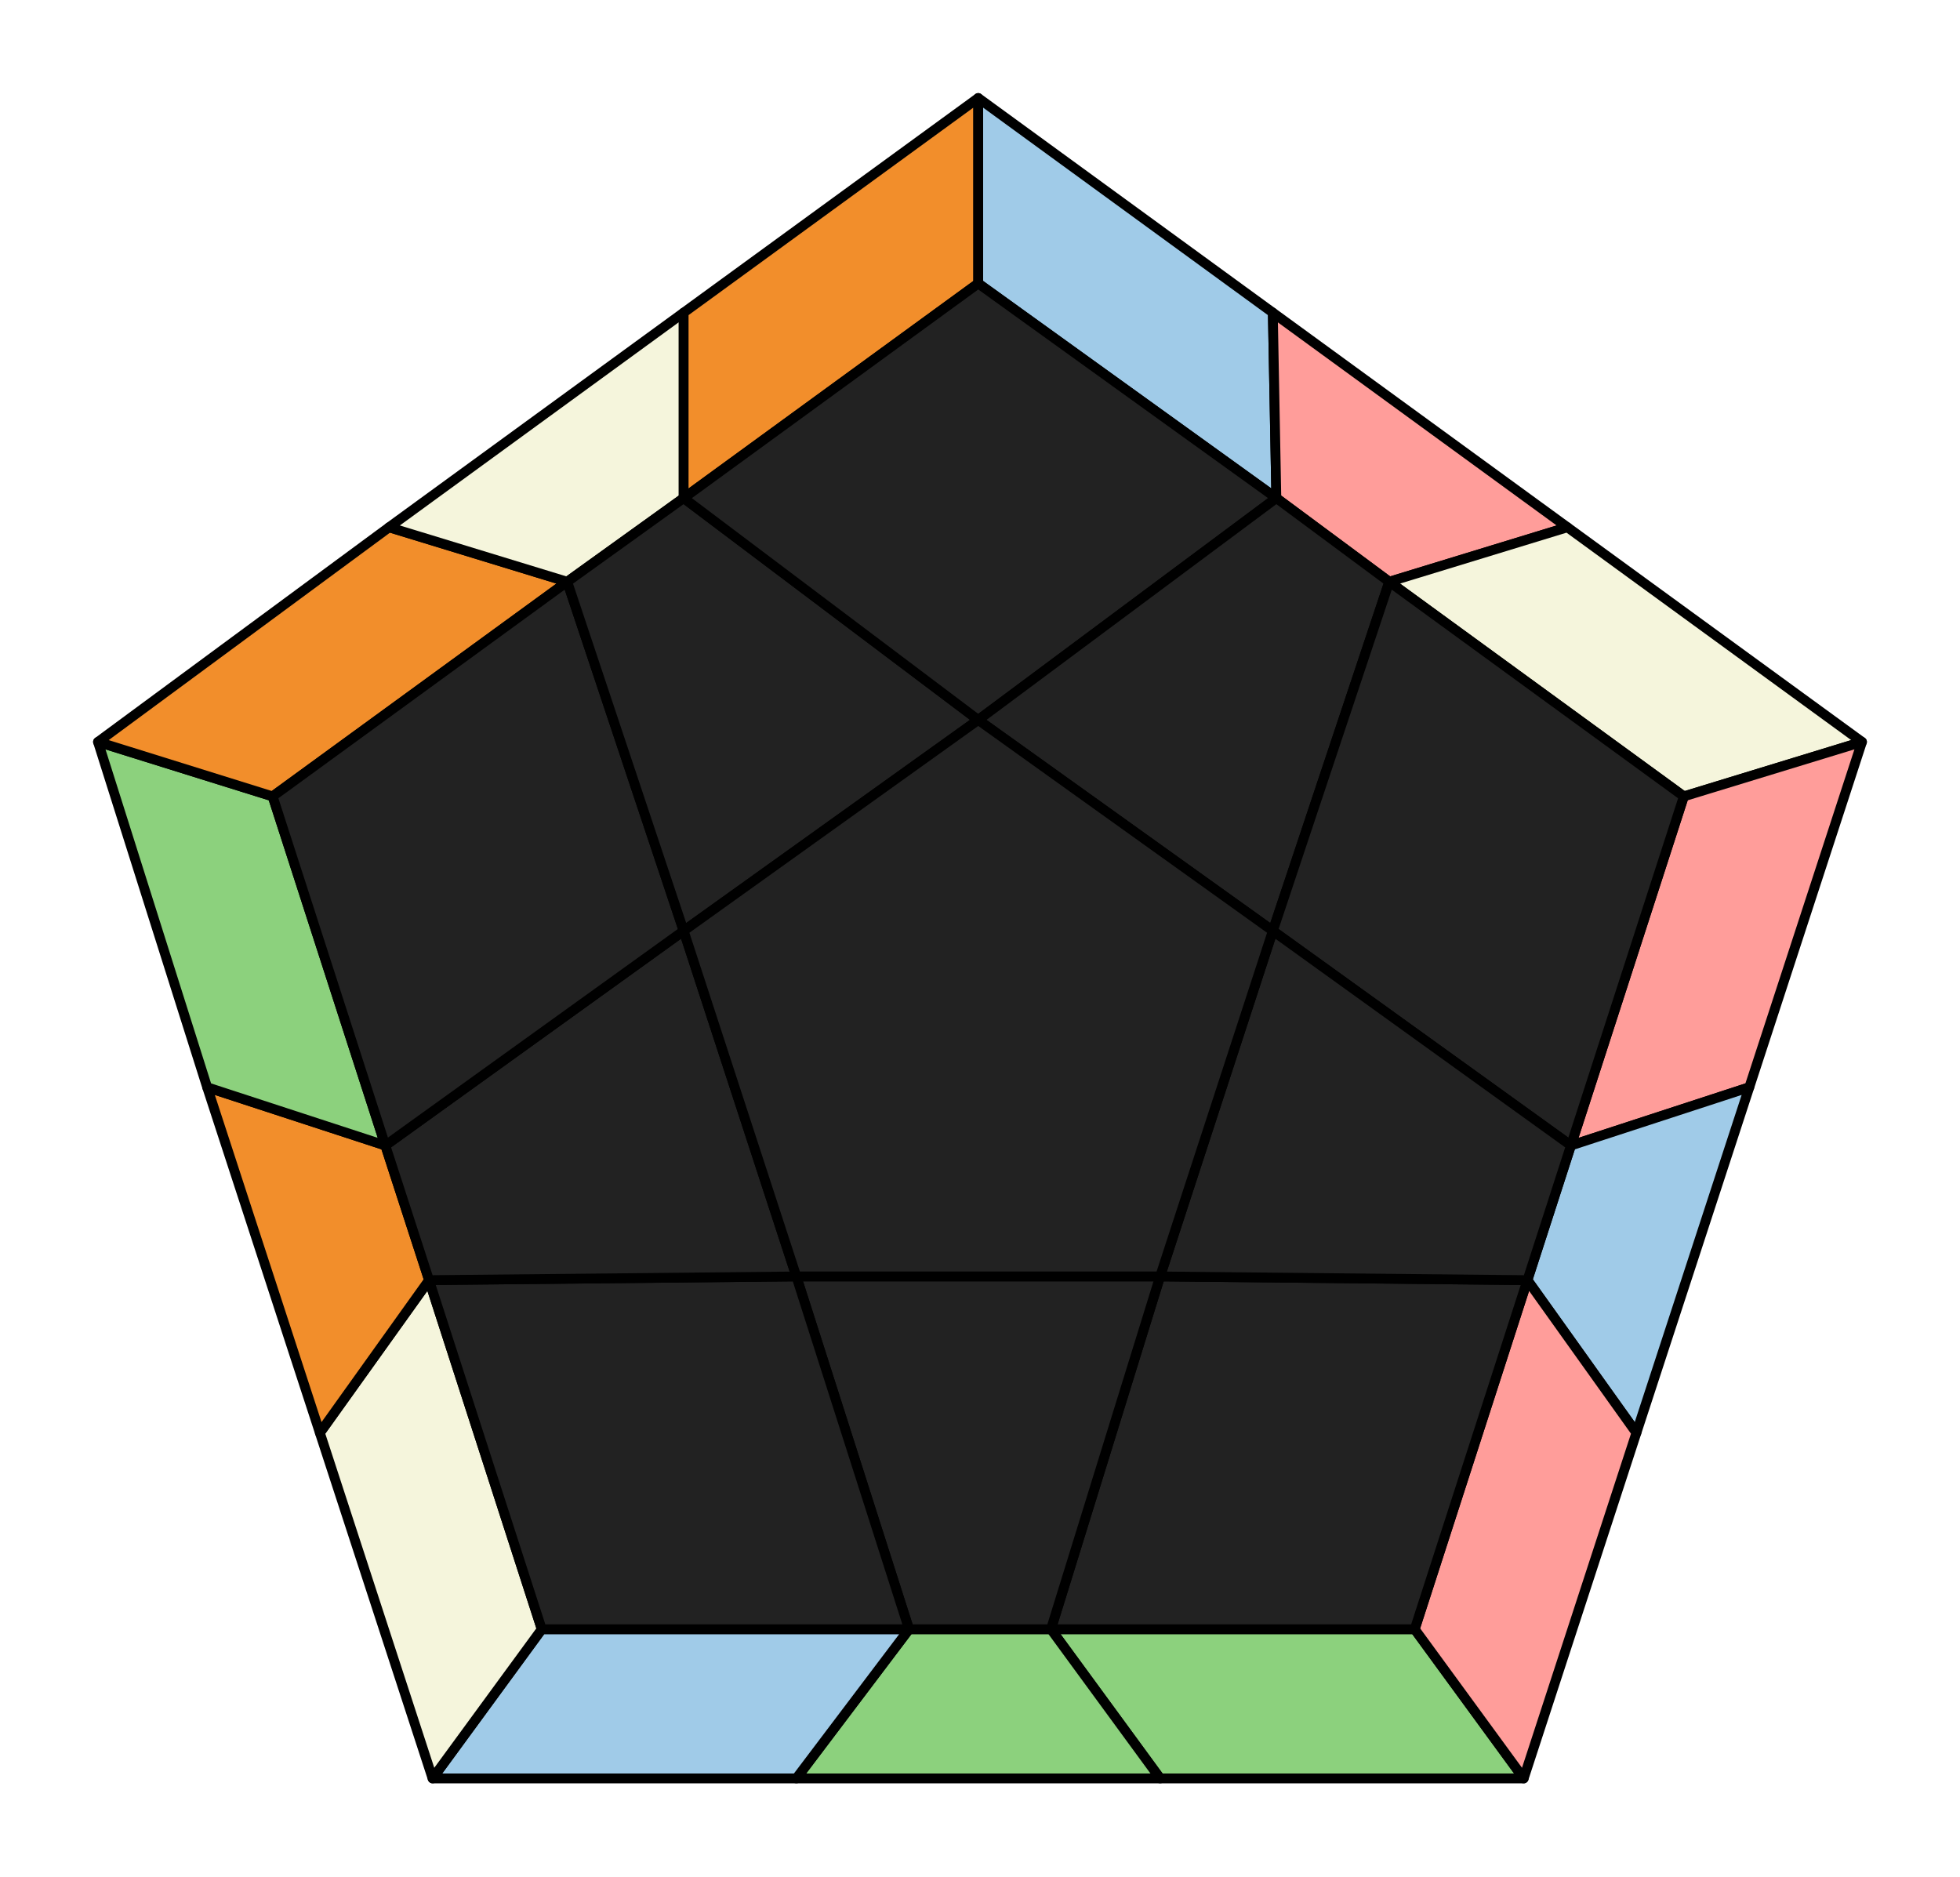
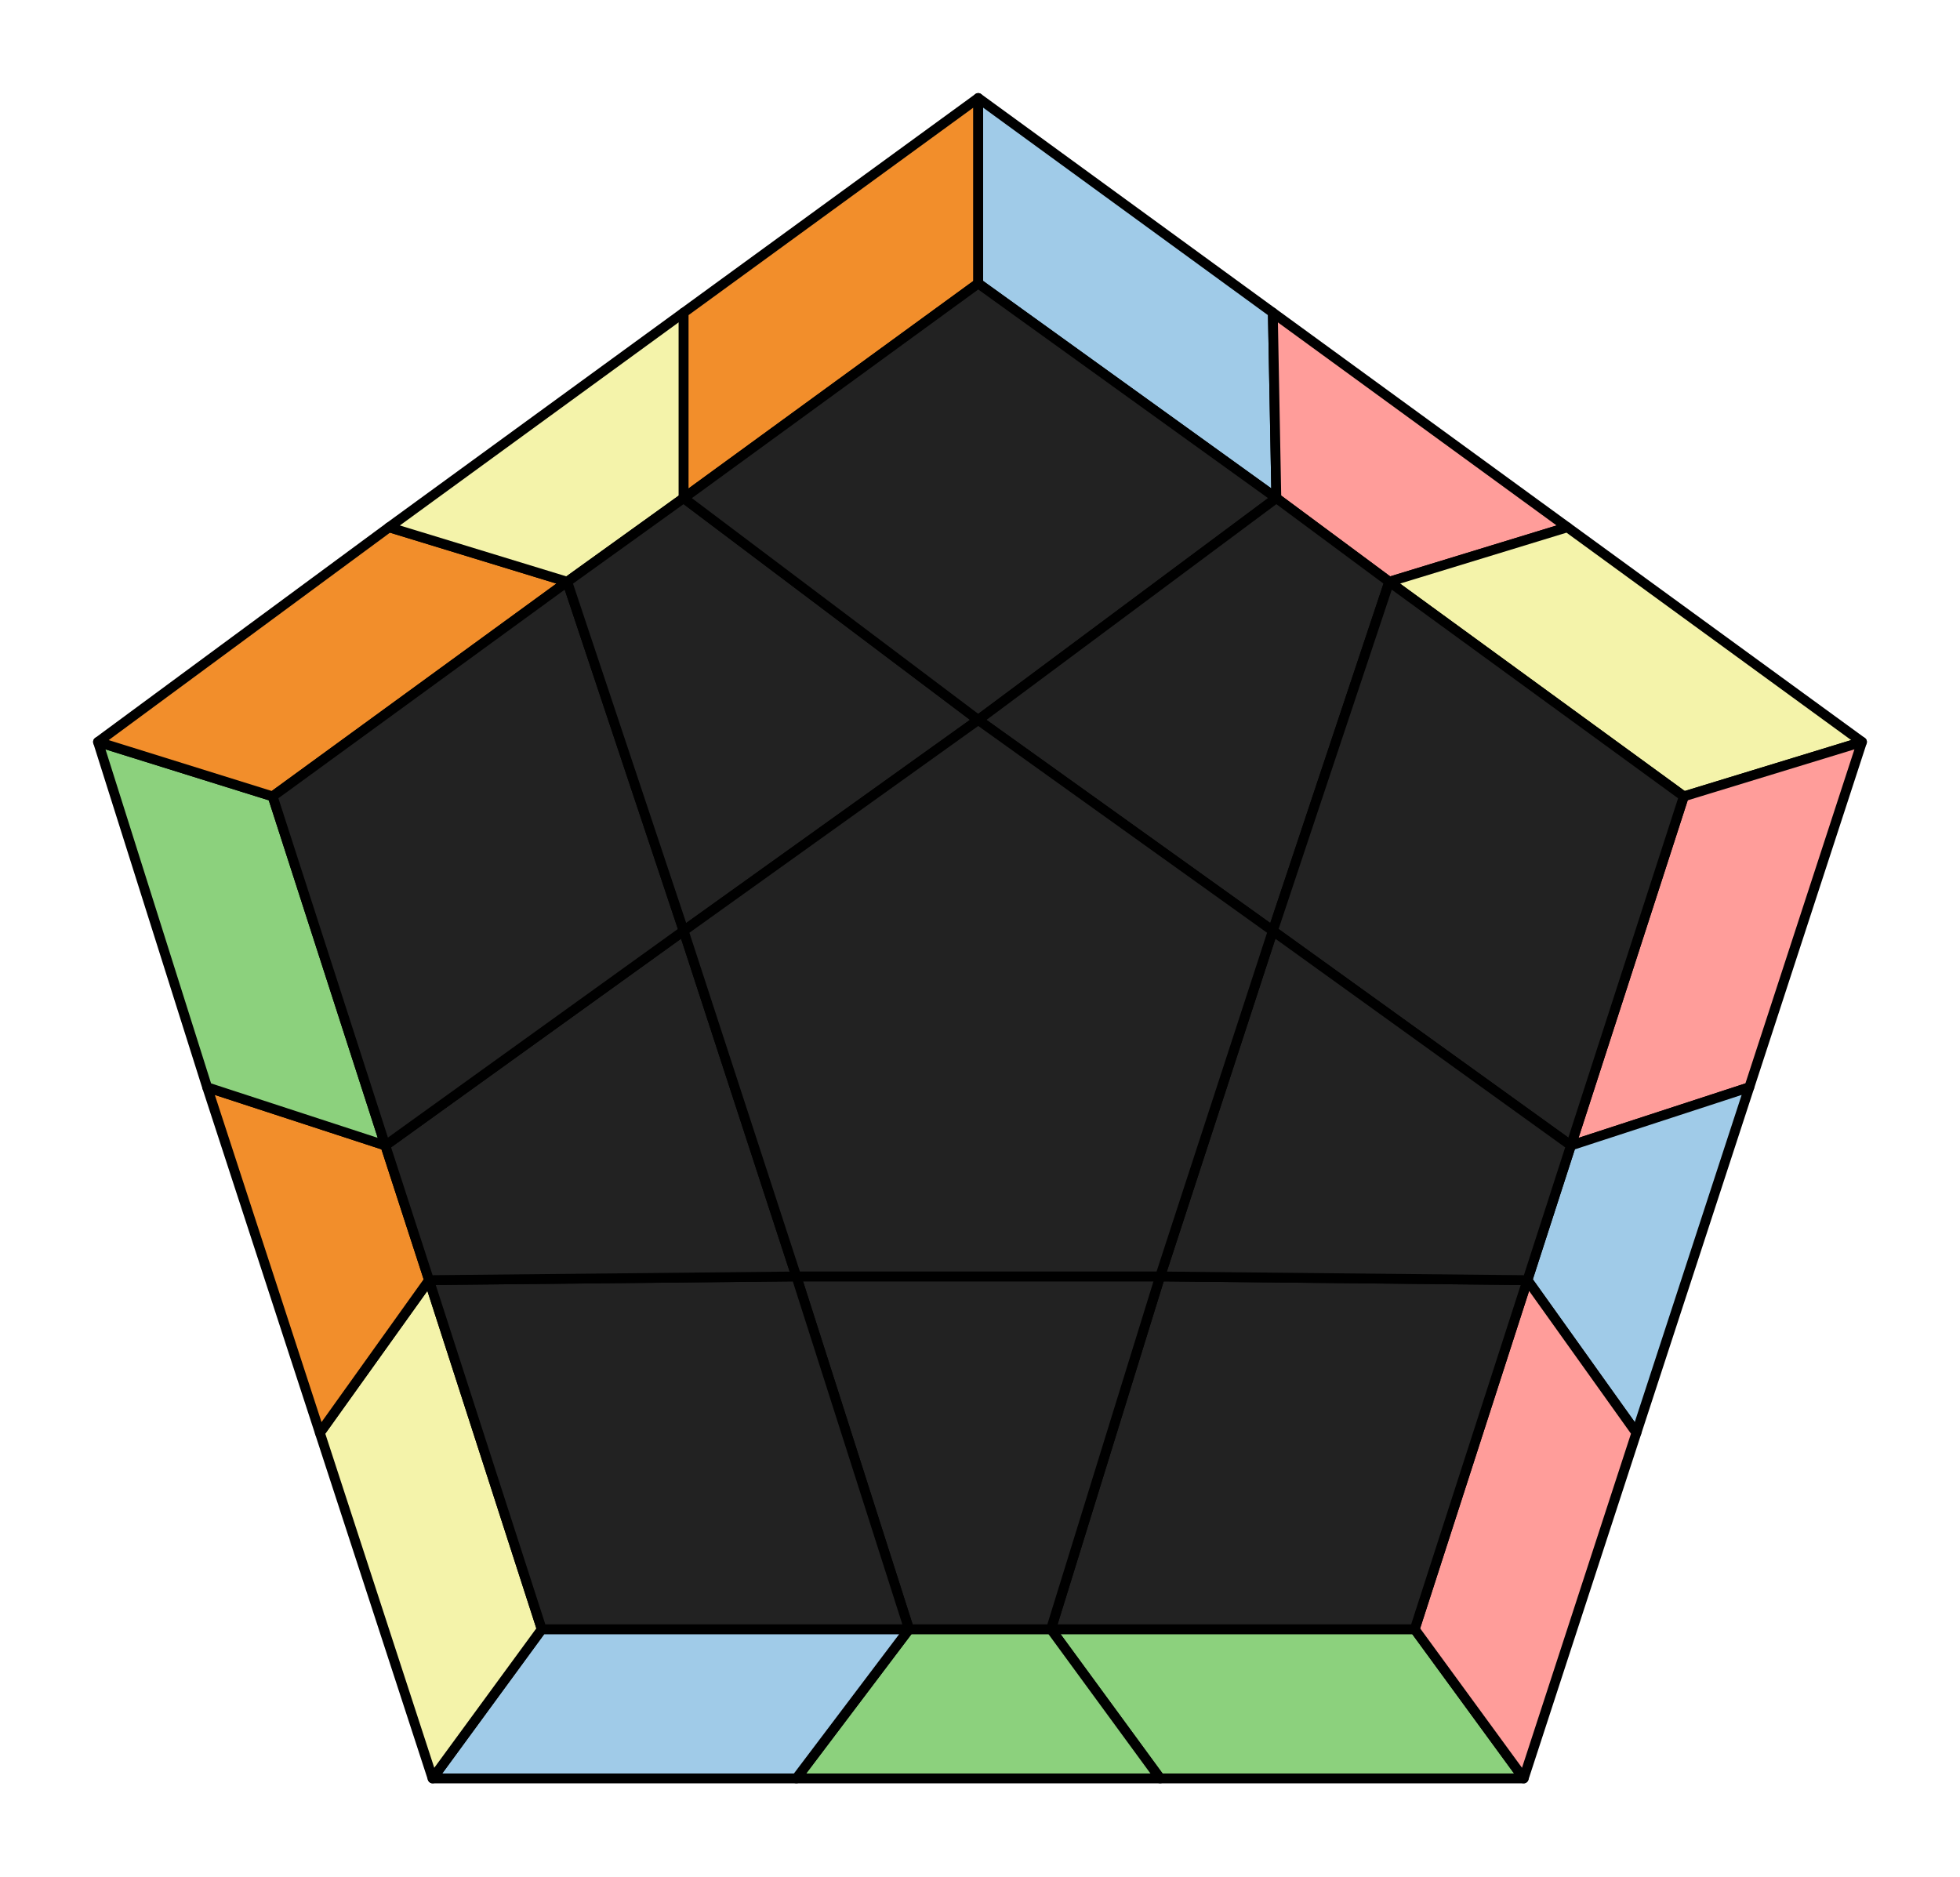
<svg xmlns="http://www.w3.org/2000/svg" viewBox="0 0 100.0 95.732">
  <style>
polygon { stroke: black; stroke-width: 0.5px; stroke-linejoin: round;}
</style>
  <polygon fill="#8CD17D" points="77.74 90.73 59.19 90.73 53.62 83.12 72.18 83.12" />
  <polygon fill="#8CD17D" points="59.19 90.73 40.63 90.73 46.38 83.12 53.62 83.12" />
  <polygon fill="#A0CBE8" points="40.63 90.73 22.07 90.73 27.64 83.12 46.38 83.12" />
-   <polygon fill="beige" points="22.07 90.73 16.32 73.10 21.89 65.31 27.64 83.12" />
+   <polygon fill="#f4f3aa" points="22.07 90.73 16.32 73.10 21.89 65.31 27.64 83.12" />
  <polygon fill="#F28E2B" points="16.32 73.10 10.57 55.47 19.66 58.44 21.89 65.31" />
  <polygon fill="#8CD17D" points="10.57 55.47 5.00 37.85 13.91 40.63 19.66 58.44" />
  <polygon fill="#F28E2B" points="5.00 37.85 19.85 26.90 28.94 29.68 13.91 40.63" />
-   <polygon fill="beige" points="19.85 26.90 34.88 15.95 34.88 25.41 28.94 29.68" />
+   <polygon fill="#f4f3aa" points="19.85 26.90 34.88 15.95 34.88 25.41 28.94 29.68" />
  <polygon fill="#F28E2B" points="34.88 15.95 49.91 5.00 49.91 14.46 34.88 25.41" />
  <polygon fill="#A0CBE8" points="49.91 5.00 64.94 15.95 65.12 25.41 49.91 14.46" />
  <polygon fill="#FF9D9A" points="64.94 15.95 79.97 26.90 70.88 29.68 65.12 25.41" />
-   <polygon fill="beige" points="79.97 26.90 95.00 37.85 85.91 40.63 70.88 29.68" />
+   <polygon fill="#f4f3aa" points="79.97 26.90 95.00 37.85 85.91 40.63 70.88 29.68" />
  <polygon fill="#FF9D9A" points="95.00 37.85 89.25 55.47 80.15 58.44 85.91 40.63" />
  <polygon fill="#A0CBE8" points="89.25 55.47 83.49 73.10 77.93 65.31 80.15 58.44" />
  <polygon fill="#FF9D9A" points="83.49 73.10 77.74 90.73 72.18 83.12 77.93 65.31" />
  <polygon fill="#222" points="72.18 83.12 53.62 83.12 59.19 65.12 77.93 65.31" />
  <polygon fill="#222" points="53.62 83.12 46.38 83.12 40.63 65.12 59.19 65.12" />
  <polygon fill="#222" points="27.64 83.12 21.89 65.31 40.63 65.12 46.38 83.12" />
  <polygon fill="#222" points="21.89 65.31 19.66 58.44 34.88 47.49 40.63 65.12" />
  <polygon fill="#222" points="13.91 40.63 28.94 29.68 34.88 47.49 19.66 58.44" />
  <polygon fill="#222" points="28.94 29.68 34.88 25.41 49.91 36.73 34.88 47.49" />
  <polygon fill="#222" points="49.91 14.46 65.12 25.41 49.91 36.73 34.88 25.41" />
  <polygon fill="#222" points="65.12 25.41 70.88 29.68 64.94 47.49 49.91 36.73" />
  <polygon fill="#222" points="85.91 40.63 80.15 58.44 64.94 47.49 70.88 29.68" />
  <polygon fill="#222" points="80.15 58.44 77.93 65.31 59.19 65.12 64.94 47.49" />
  <polygon fill="#222" points="59.19 65.12 40.63 65.12 34.88 47.49 49.91 36.73 64.94 47.49" />
</svg>
